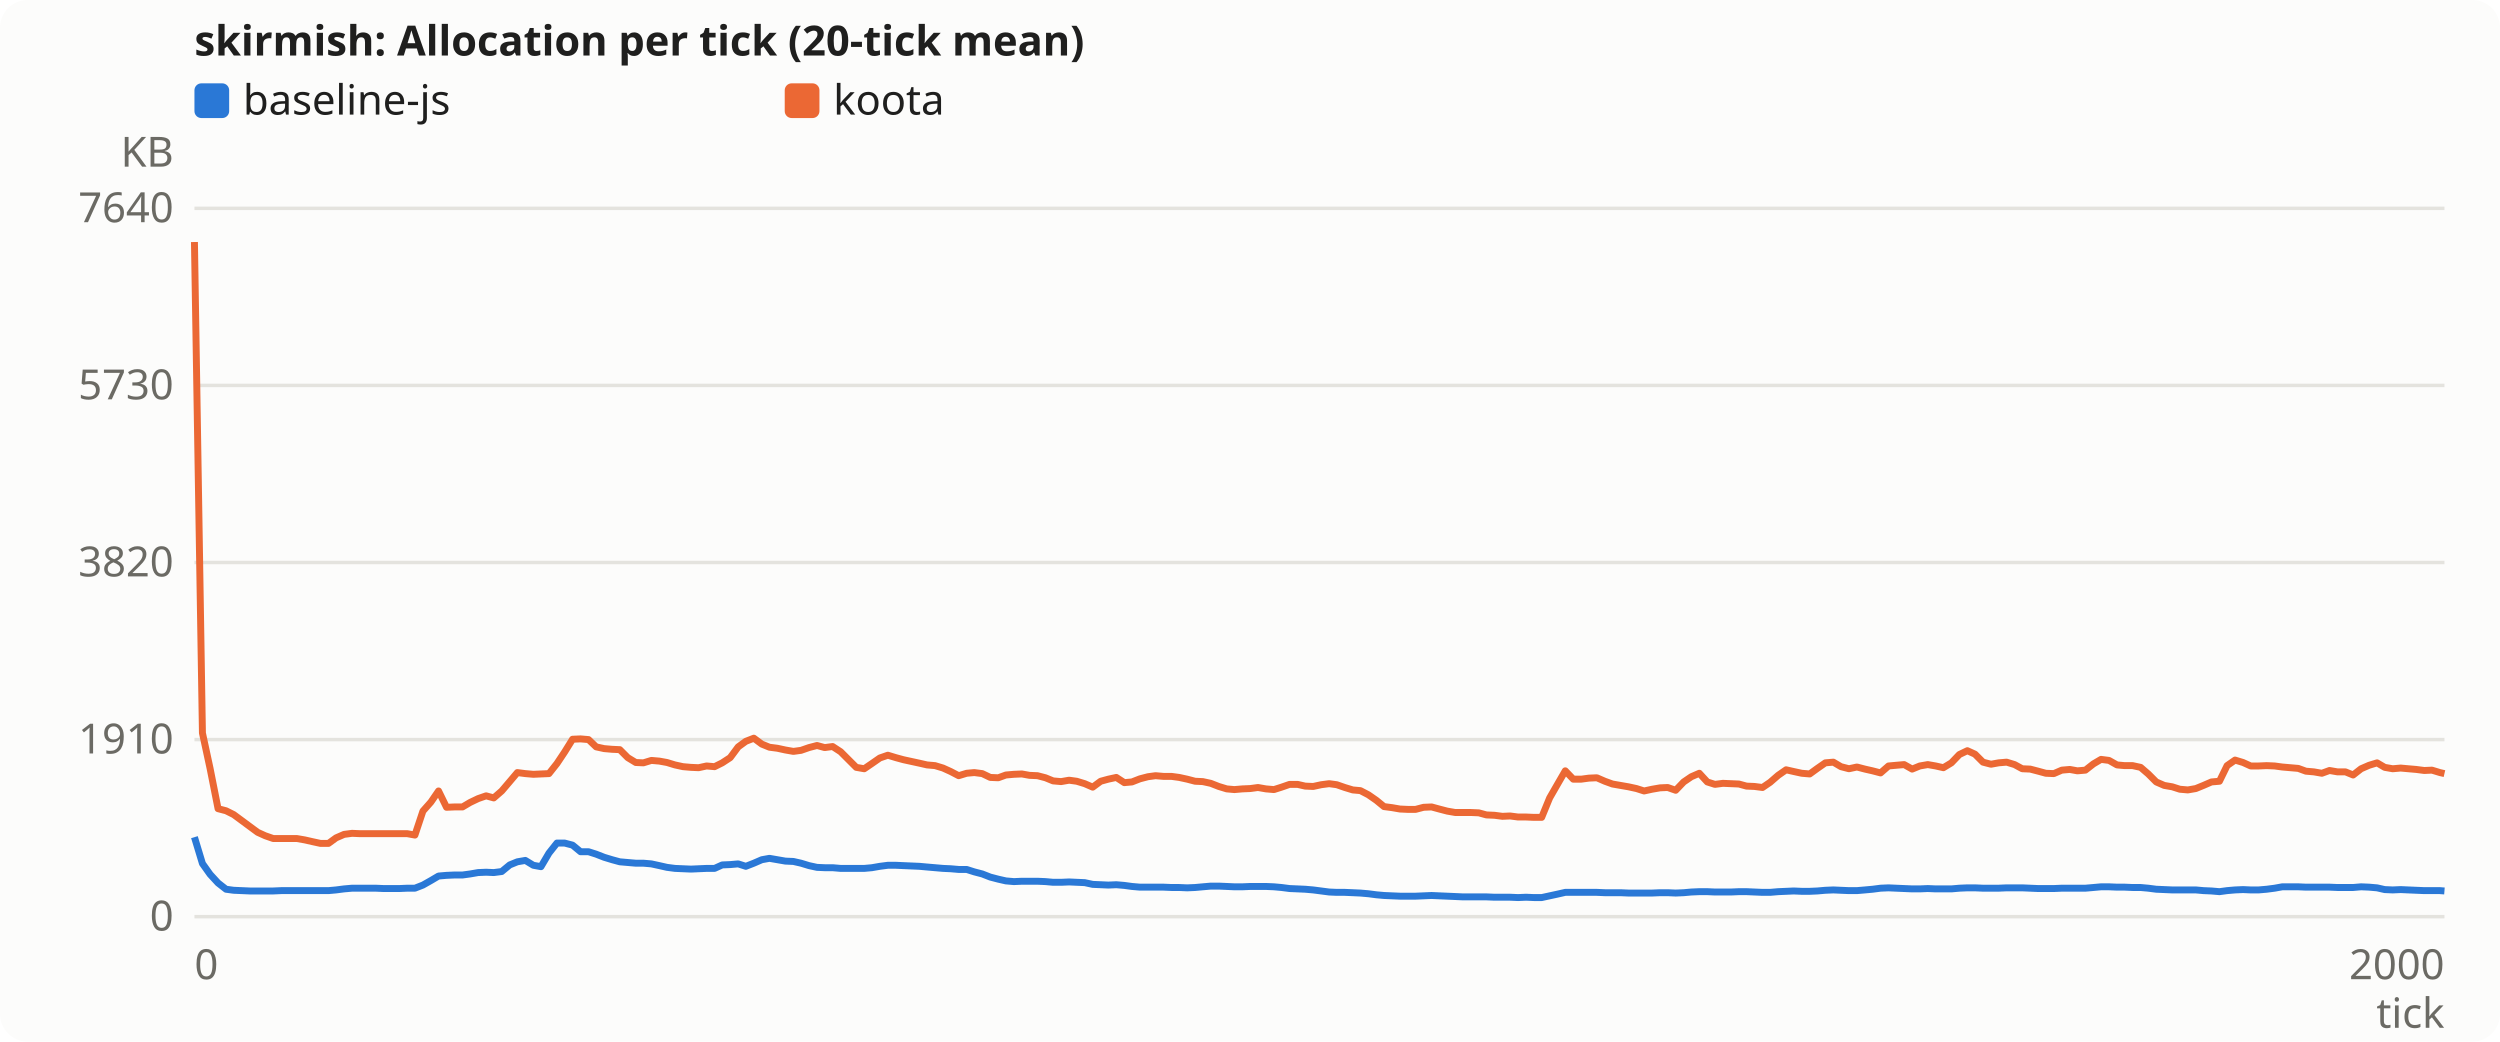
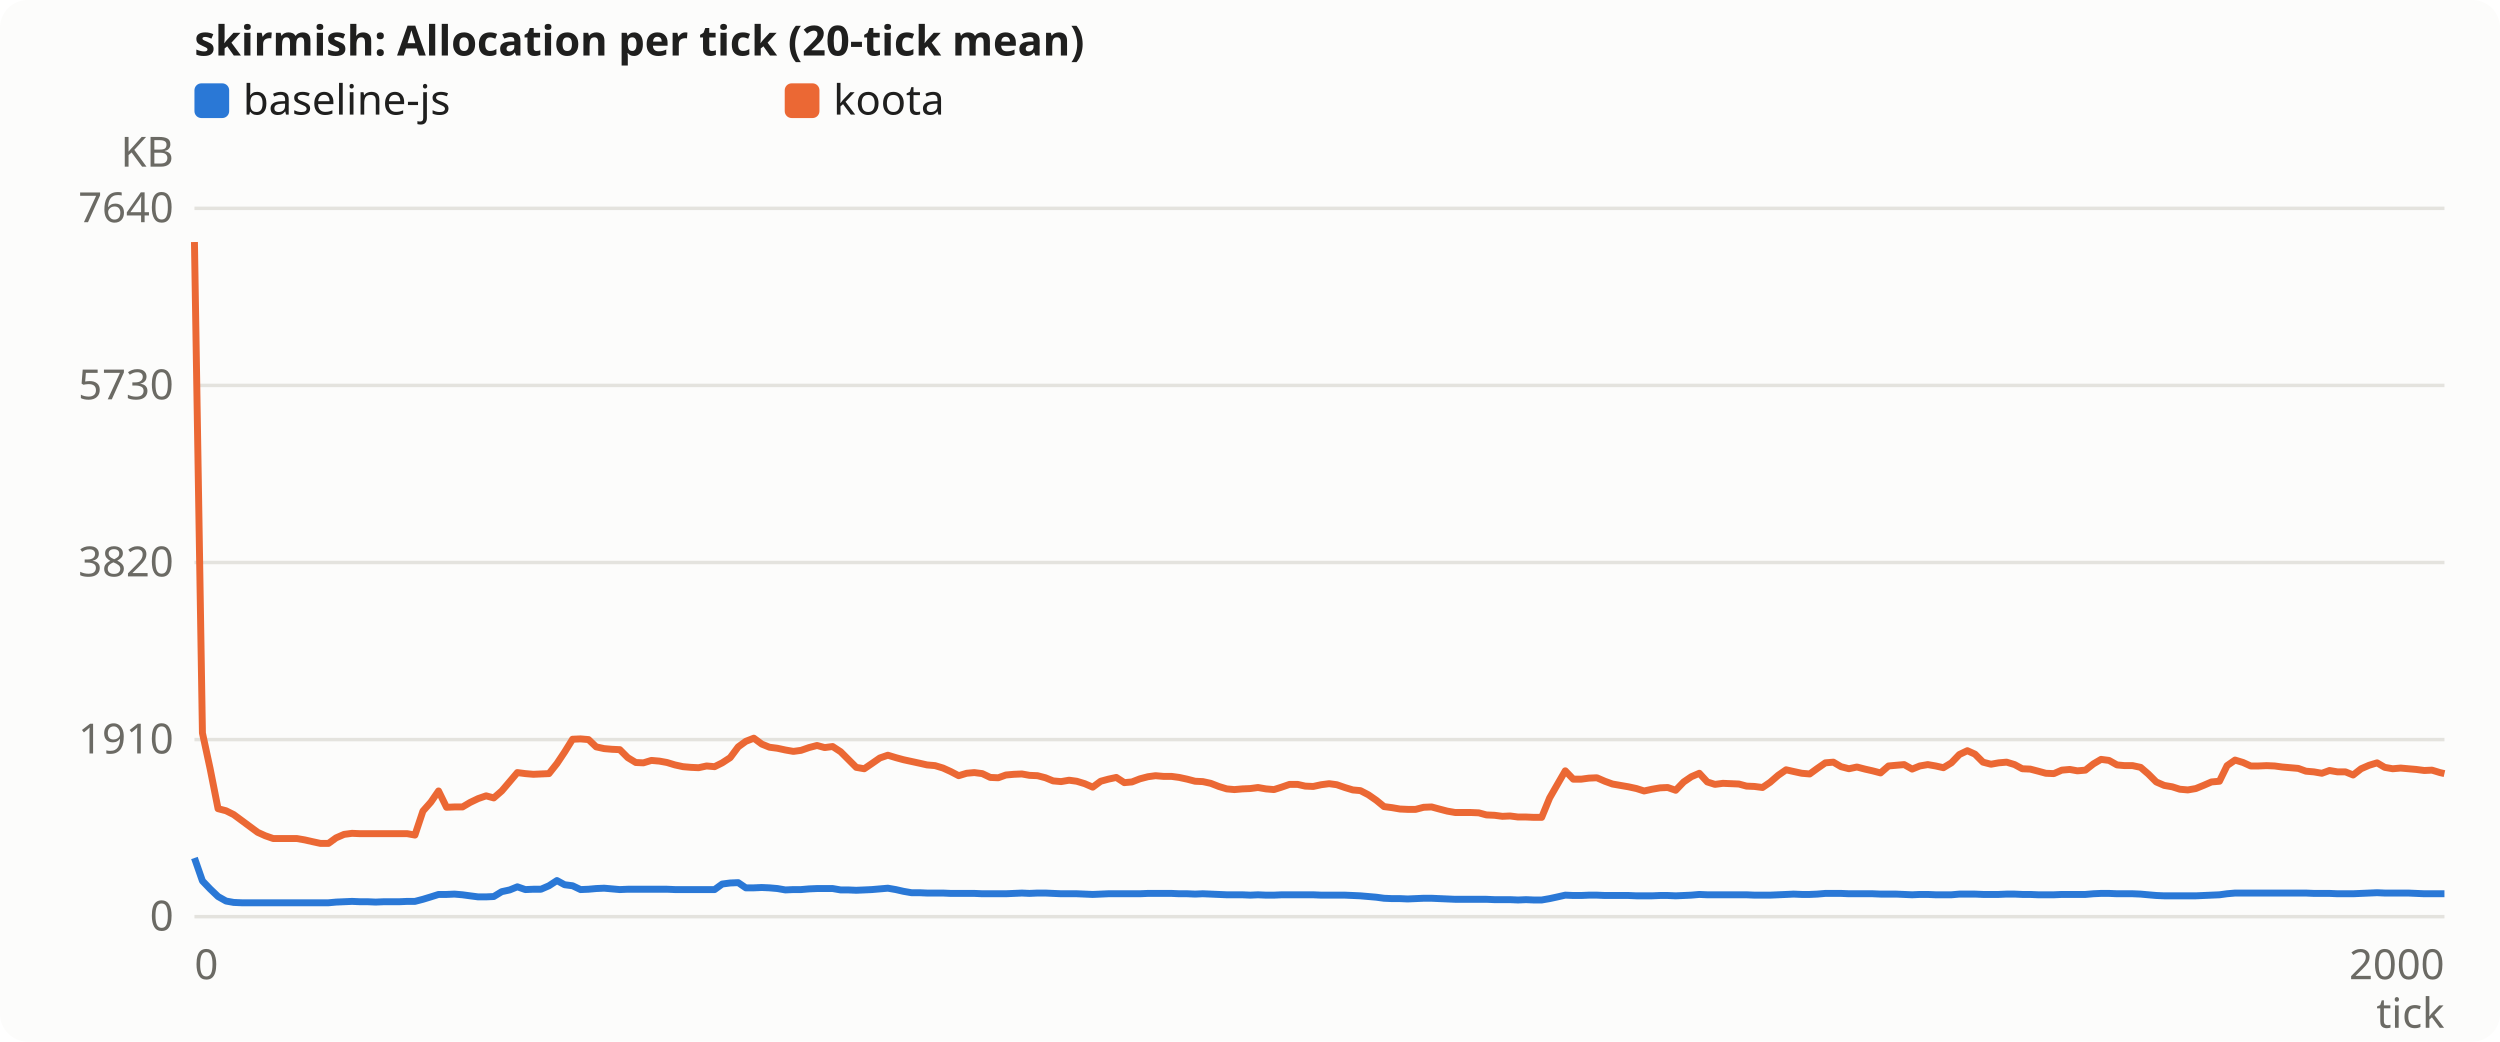
<svg xmlns="http://www.w3.org/2000/svg" viewBox="0 0 720 300" font-family="system-ui,sans-serif" font-size="12">
  <style>.bg{fill:#fcfcfb}.g{stroke:#e4e3de;stroke-width:1}.p{fill:#1f1f1e}.m{fill:#6b6a64}.s0{stroke:#2a78d6}.f0{fill:#2a78d6}.s1{stroke:#eb6834}.f1{fill:#eb6834}.s2{stroke:#1baf7a}.f2{fill:#1baf7a}.s3{stroke:#eda100}.f3{fill:#eda100}.s4{stroke:#e87ba4}.f4{fill:#e87ba4}.s5{stroke:#008300}.f5{fill:#008300}
@media (prefers-color-scheme: dark){.bg{fill:#1a1a19}.g{stroke:#33332f}.p{fill:#f0efec}.m{fill:#a3a29a}.s0{stroke:#3987e5}.f0{fill:#3987e5}.s1{stroke:#d95926}.f1{fill:#d95926}.s2{stroke:#199e70}.f2{fill:#199e70}.s3{stroke:#c98500}.f3{fill:#c98500}.s4{stroke:#d55181}.f4{fill:#d55181}.s5{stroke:#008300}.f5{fill:#008300}}</style>
  <rect class="bg" width="720" height="300" rx="8" />
  <text class="p" x="56" y="16" font-weight="600">skirmish: Allocation per tick (20-tick mean)</text>
  <line class="g" x1="56" x2="704" y1="264" y2="264" />
  <text class="m" x="50" y="268" text-anchor="end">0</text>
  <line class="g" x1="56" x2="704" y1="213" y2="213" />
  <text class="m" x="50" y="217" text-anchor="end">1910</text>
  <line class="g" x1="56" x2="704" y1="162" y2="162" />
  <text class="m" x="50" y="166" text-anchor="end">3820</text>
  <line class="g" x1="56" x2="704" y1="111" y2="111" />
  <text class="m" x="50" y="115" text-anchor="end">5730</text>
  <line class="g" x1="56" x2="704" y1="60" y2="60" />
  <text class="m" x="50" y="64" text-anchor="end">7640</text>
  <text class="m" x="704" y="296" text-anchor="end">tick</text>
  <text class="m" x="50" y="48" text-anchor="end">KB</text>
  <text class="m" x="56" y="282">0</text>
  <text class="m" x="704" y="282" text-anchor="end">2000</text>
-   <polyline class="s0" fill="none" stroke-width="2" stroke-linejoin="round" points="56.0,241.1 58.3,248.7 60.5,251.8 62.8,254.3 65.1,256.1 67.3,256.4 69.6,256.5 71.9,256.6 74.2,256.6 76.4,256.6 78.7,256.6 81.0,256.5 83.2,256.5 85.5,256.5 87.8,256.5 90.0,256.5 92.3,256.5 94.6,256.5 96.8,256.3 99.1,256.0 101.4,255.8 103.7,255.8 105.9,255.8 108.2,255.8 110.5,255.9 112.7,255.9 115.0,255.9 117.3,255.8 119.5,255.8 121.8,254.9 124.1,253.6 126.3,252.3 128.6,252.1 130.9,252.0 133.2,252.0 135.4,251.7 137.7,251.3 140.0,251.2 142.2,251.3 144.5,251.0 146.8,249.1 149.0,248.2 151.3,247.8 153.6,249.2 155.8,249.6 158.1,245.7 160.4,242.8 162.6,242.8 164.9,243.4 167.2,245.3 169.5,245.3 171.7,246.0 174.0,246.9 176.3,247.6 178.5,248.2 180.8,248.4 183.1,248.6 185.3,248.6 187.6,248.8 189.9,249.3 192.1,249.8 194.4,250.1 196.7,250.2 199.0,250.3 201.2,250.2 203.5,250.1 205.8,250.1 208.0,249.1 210.3,249.0 212.6,248.8 214.8,249.5 217.1,248.6 219.4,247.6 221.6,247.2 223.9,247.6 226.2,248.0 228.5,248.1 230.7,248.6 233.0,249.3 235.3,249.8 237.5,249.9 239.8,249.9 242.1,250.1 244.3,250.1 246.6,250.1 248.9,250.1 251.1,249.9 253.4,249.5 255.7,249.2 258.0,249.2 260.2,249.3 262.5,249.4 264.8,249.5 267.0,249.7 269.3,249.9 271.6,250.1 273.8,250.2 276.1,250.4 278.4,250.4 280.6,251.1 282.9,251.7 285.2,252.6 287.5,253.2 289.7,253.7 292.0,253.9 294.3,253.8 296.5,253.8 298.8,253.8 301.1,253.9 303.3,254.1 305.6,254.1 307.9,254.0 310.1,254.1 312.4,254.2 314.7,254.7 317.0,254.8 319.2,254.9 321.5,254.8 323.8,255.0 326.0,255.3 328.3,255.5 330.6,255.5 332.8,255.5 335.1,255.5 337.4,255.6 339.6,255.6 341.9,255.7 344.2,255.6 346.4,255.4 348.7,255.2 351.0,255.2 353.3,255.3 355.5,255.4 357.8,255.4 360.1,255.3 362.3,255.3 364.6,255.3 366.9,255.4 369.1,255.6 371.4,255.9 373.7,256.0 375.9,256.1 378.2,256.3 380.5,256.6 382.8,256.9 385.0,257.0 387.3,257.0 389.6,257.1 391.8,257.2 394.1,257.4 396.4,257.7 398.6,257.9 400.9,258.0 403.2,258.1 405.4,258.1 407.7,258.1 410.0,258.0 412.3,257.9 414.5,258.0 416.8,258.1 419.1,258.2 421.3,258.3 423.6,258.3 425.9,258.3 428.1,258.3 430.4,258.4 432.7,258.4 434.9,258.4 437.2,258.5 439.5,258.4 441.8,258.5 444.0,258.5 446.3,258.0 448.6,257.5 450.8,257.0 453.1,257.0 455.4,257.0 457.6,257.0 459.9,257.0 462.2,257.1 464.4,257.1 466.7,257.1 469.0,257.2 471.3,257.2 473.5,257.2 475.8,257.2 478.1,257.1 480.3,257.1 482.6,257.2 484.9,257.1 487.1,256.9 489.4,256.8 491.7,256.8 493.9,256.9 496.2,256.9 498.5,256.9 500.8,256.8 503.0,256.8 505.3,256.9 507.6,257.0 509.8,257.0 512.1,256.8 514.4,256.7 516.6,256.6 518.9,256.7 521.2,256.7 523.4,256.6 525.7,256.4 528.0,256.3 530.2,256.4 532.5,256.5 534.8,256.5 537.1,256.3 539.3,256.1 541.6,255.8 543.9,255.7 546.1,255.8 548.4,255.9 550.7,256.0 552.9,256.0 555.2,255.9 557.5,256.0 559.7,256.0 562.0,256.0 564.3,255.8 566.6,255.7 568.8,255.7 571.1,255.8 573.4,255.8 575.6,255.8 577.9,255.7 580.2,255.7 582.4,255.7 584.7,255.8 587.0,255.9 589.2,255.9 591.5,255.9 593.8,255.8 596.1,255.8 598.3,255.8 600.6,255.8 602.9,255.6 605.1,255.4 607.4,255.4 609.7,255.5 611.9,255.5 614.2,255.6 616.5,255.6 618.7,255.8 621.0,256.1 623.3,256.2 625.6,256.3 627.8,256.3 630.1,256.3 632.4,256.3 634.6,256.5 636.9,256.6 639.2,256.8 641.4,256.5 643.7,256.3 646.0,256.2 648.2,256.3 650.5,256.3 652.8,256.1 655.1,255.8 657.3,255.4 659.6,255.4 661.9,255.4 664.1,255.5 666.4,255.5 668.7,255.5 670.9,255.5 673.2,255.6 675.5,255.6 677.7,255.6 680.0,255.4 682.3,255.5 684.6,255.7 686.8,256.2 689.1,256.3 691.4,256.2 693.6,256.3 695.9,256.4 698.2,256.5 700.4,256.5 702.7,256.5 704.0,256.6" />
+   <polyline class="s0" fill="none" stroke-width="2" stroke-linejoin="round" points="56.0,247.1 58.3,253.7 60.5,256.0 62.8,258.2 65.1,259.5 67.3,259.9 69.6,260.0 71.9,260.0 74.2,260.0 76.4,260.0 78.7,260.0 81.0,260.0 83.2,260.0 85.5,260.0 87.8,260.0 90.0,260.0 92.3,260.0 94.6,260.0 96.8,259.8 99.1,259.7 101.4,259.6 103.7,259.7 105.9,259.7 108.2,259.8 110.5,259.7 112.7,259.7 115.0,259.7 117.3,259.6 119.5,259.6 121.8,259.0 124.1,258.3 126.3,257.6 128.6,257.6 130.9,257.5 133.2,257.7 135.4,258.0 137.7,258.3 140.0,258.3 142.2,258.2 144.5,256.8 146.8,256.3 149.0,255.4 151.3,256.2 153.6,256.1 155.8,256.1 158.1,255.1 160.4,253.6 162.6,254.8 164.9,255.1 167.2,256.2 169.5,256.1 171.7,255.9 174.0,255.8 176.3,256.0 178.5,256.2 180.8,256.1 183.1,256.1 185.3,256.1 187.6,256.1 189.9,256.1 192.1,256.1 194.4,256.2 196.7,256.2 199.0,256.2 201.2,256.2 203.5,256.2 205.8,256.2 208.0,254.6 210.3,254.3 212.6,254.2 214.8,255.7 217.1,255.7 219.4,255.6 221.6,255.7 223.9,255.9 226.2,256.3 228.5,256.2 230.7,256.2 233.0,256.0 235.3,255.9 237.5,255.9 239.8,255.9 242.1,256.3 244.3,256.3 246.6,256.4 248.9,256.3 251.1,256.2 253.4,256.0 255.7,255.8 258.0,256.2 260.2,256.7 262.5,257.1 264.8,257.1 267.0,257.2 269.3,257.2 271.6,257.2 273.8,257.3 276.1,257.3 278.4,257.3 280.6,257.3 282.9,257.4 285.2,257.4 287.5,257.4 289.7,257.4 292.0,257.3 294.3,257.2 296.5,257.3 298.8,257.2 301.1,257.2 303.3,257.3 305.6,257.4 307.9,257.4 310.1,257.4 312.4,257.5 314.7,257.6 317.0,257.5 319.2,257.4 321.5,257.4 323.8,257.4 326.0,257.4 328.3,257.4 330.6,257.3 332.8,257.3 335.1,257.3 337.4,257.3 339.6,257.4 341.9,257.4 344.2,257.5 346.4,257.4 348.7,257.5 351.0,257.6 353.3,257.7 355.5,257.7 357.8,257.7 360.1,257.8 362.3,257.7 364.6,257.8 366.9,257.8 369.1,257.7 371.4,257.7 373.7,257.7 375.9,257.7 378.2,257.7 380.5,257.8 382.8,257.8 385.0,257.8 387.3,257.8 389.6,257.9 391.8,258.0 394.1,258.2 396.4,258.4 398.6,258.7 400.9,258.8 403.2,258.8 405.4,258.9 407.7,258.8 410.0,258.7 412.3,258.7 414.5,258.8 416.8,258.9 419.1,259.0 421.3,259.0 423.6,259.0 425.9,259.0 428.1,259.0 430.4,259.1 432.7,259.1 434.9,259.1 437.2,259.2 439.5,259.1 441.8,259.2 444.0,259.2 446.3,258.8 448.6,258.3 450.8,257.8 453.1,257.9 455.4,257.9 457.6,257.8 459.9,257.8 462.2,257.9 464.4,257.9 466.7,257.9 469.0,257.9 471.3,258.0 473.5,258.0 475.8,258.0 478.1,257.9 480.3,257.9 482.6,258.0 484.9,257.9 487.1,257.8 489.4,257.6 491.7,257.7 493.9,257.7 496.2,257.7 498.5,257.7 500.8,257.7 503.0,257.7 505.3,257.8 507.6,257.8 509.8,257.8 512.1,257.7 514.4,257.6 516.6,257.5 518.9,257.6 521.2,257.6 523.4,257.5 525.7,257.3 528.0,257.3 530.2,257.3 532.5,257.4 534.8,257.4 537.1,257.4 539.3,257.4 541.6,257.5 543.9,257.5 546.1,257.5 548.4,257.6 550.7,257.7 552.9,257.6 555.2,257.6 557.5,257.7 559.7,257.7 562.0,257.7 564.3,257.5 566.6,257.5 568.8,257.5 571.1,257.6 573.4,257.6 575.6,257.6 577.9,257.5 580.2,257.5 582.4,257.6 584.7,257.6 587.0,257.7 589.2,257.7 591.5,257.7 593.8,257.6 596.1,257.6 598.3,257.6 600.6,257.6 602.9,257.4 605.1,257.3 607.4,257.3 609.7,257.4 611.9,257.4 614.2,257.4 616.5,257.5 618.7,257.7 621.0,257.9 623.3,258.0 625.6,258.0 627.8,258.0 630.1,258.0 632.4,258.0 634.6,257.9 636.9,257.8 639.2,257.7 641.4,257.4 643.7,257.2 646.0,257.2 648.2,257.2 650.5,257.2 652.8,257.2 655.1,257.2 657.3,257.2 659.6,257.2 661.9,257.2 664.1,257.2 666.4,257.3 668.7,257.3 670.9,257.3 673.2,257.4 675.5,257.4 677.7,257.4 680.0,257.3 682.3,257.2 684.6,257.1 686.8,257.2 689.1,257.2 691.4,257.2 693.6,257.2 695.9,257.3 698.2,257.4 700.4,257.4 702.7,257.4 704.0,257.4" />
  <polyline class="s1" fill="none" stroke-width="2" stroke-linejoin="round" points="56.0,69.7 58.3,211.1 60.5,221.3 62.8,232.9 65.1,233.5 67.3,234.6 69.6,236.3 71.9,238.0 74.2,239.7 76.4,240.7 78.7,241.5 81.0,241.5 83.2,241.5 85.5,241.5 87.8,241.9 90.0,242.4 92.3,242.9 94.6,242.9 96.8,241.3 99.1,240.3 101.4,240.0 103.7,240.1 105.9,240.1 108.2,240.1 110.5,240.1 112.7,240.1 115.0,240.1 117.3,240.1 119.5,240.5 121.8,233.6 124.1,231.0 126.3,227.8 128.6,232.5 130.9,232.4 133.2,232.4 135.4,231.1 137.7,230.0 140.0,229.2 142.2,229.8 144.5,227.8 146.8,225.1 149.0,222.5 151.3,222.8 153.6,223.0 155.8,222.9 158.1,222.8 160.4,219.9 162.6,216.6 164.9,212.9 167.2,212.8 169.5,213.0 171.7,215.1 174.0,215.6 176.3,215.8 178.5,215.9 180.8,218.2 183.1,219.6 185.3,219.7 187.6,219.0 189.9,219.2 192.1,219.6 194.4,220.3 196.7,220.8 199.0,221.0 201.2,221.1 203.5,220.6 205.8,220.8 208.0,219.7 210.3,218.2 212.6,215.1 214.8,213.5 217.1,212.6 219.4,214.3 221.6,215.2 223.9,215.5 226.2,216.0 228.5,216.4 230.7,216.1 233.0,215.3 235.3,214.7 237.5,215.3 239.8,215.0 242.1,216.5 244.3,218.7 246.6,221.0 248.9,221.4 251.1,219.9 253.4,218.3 255.7,217.5 258.0,218.2 260.2,218.8 262.5,219.3 264.8,219.8 267.0,220.3 269.3,220.5 271.6,221.2 273.8,222.2 276.1,223.4 278.4,222.7 280.6,222.5 282.9,222.8 285.2,223.9 287.5,224.0 289.7,223.2 292.0,223.0 294.3,222.9 296.5,223.3 298.8,223.4 301.1,224.0 303.3,224.9 305.6,225.1 307.9,224.7 310.1,225.0 312.4,225.7 314.7,226.7 317.0,225.0 319.2,224.4 321.5,223.9 323.8,225.4 326.0,225.2 328.3,224.3 330.6,223.7 332.8,223.4 335.1,223.6 337.4,223.6 339.6,223.9 341.9,224.4 344.2,225.0 346.4,225.1 348.7,225.6 351.0,226.5 353.3,227.2 355.5,227.4 357.8,227.2 360.1,227.1 362.3,226.8 364.6,227.2 366.9,227.4 369.1,226.7 371.4,225.9 373.7,225.9 375.9,226.4 378.2,226.5 380.5,226.0 382.8,225.7 385.0,226.0 387.3,226.8 389.6,227.5 391.8,227.7 394.1,228.9 396.4,230.5 398.6,232.3 400.9,232.6 403.2,233.0 405.4,233.1 407.7,233.1 410.0,232.5 412.3,232.4 414.5,233.0 416.8,233.6 419.1,234.0 421.3,234.0 423.6,234.0 425.9,234.1 428.1,234.7 430.4,234.8 432.7,235.1 434.9,235.0 437.2,235.3 439.5,235.3 441.8,235.4 444.0,235.4 446.3,229.8 448.6,225.8 450.8,222.0 453.1,224.4 455.4,224.4 457.6,224.1 459.9,224.0 462.2,225.0 464.4,225.8 466.7,226.2 469.0,226.6 471.3,227.1 473.5,227.8 475.8,227.3 478.1,226.9 480.3,226.8 482.6,227.6 484.9,225.2 487.1,223.7 489.4,222.7 491.7,225.2 493.9,225.9 496.2,225.6 498.5,225.7 500.8,225.8 503.0,226.4 505.3,226.5 507.6,226.8 509.8,225.3 512.1,223.3 514.4,221.7 516.6,222.2 518.9,222.7 521.2,222.9 523.4,221.3 525.7,219.7 528.0,219.5 530.2,220.8 532.5,221.4 534.8,220.9 537.1,221.5 539.3,222.0 541.6,222.6 543.9,220.6 546.1,220.4 548.4,220.2 550.7,221.5 552.9,220.6 555.2,220.2 557.5,220.6 559.7,221.1 562.0,219.7 564.3,217.3 566.6,216.2 568.8,217.2 571.1,219.5 573.4,220.1 575.6,219.7 577.9,219.5 580.2,220.2 582.4,221.4 584.7,221.5 587.0,222.1 589.2,222.7 591.5,222.8 593.8,221.8 596.1,221.6 598.3,222.0 600.6,221.8 602.9,220.0 605.1,218.7 607.4,219.0 609.7,220.3 611.9,220.5 614.2,220.5 616.5,221.0 618.7,222.9 621.0,225.2 623.3,226.2 625.6,226.6 627.8,227.3 630.1,227.5 632.4,227.1 634.6,226.2 636.9,225.2 639.2,225.0 641.4,220.5 643.7,218.9 646.0,219.6 648.2,220.6 650.5,220.6 652.8,220.5 655.1,220.6 657.3,220.9 659.6,221.1 661.9,221.3 664.1,222.1 666.4,222.3 668.7,222.7 670.9,221.9 673.2,222.3 675.5,222.3 677.7,223.2 680.0,221.4 682.3,220.4 684.6,219.7 686.8,221.0 689.1,221.4 691.4,221.2 693.6,221.4 695.9,221.6 698.2,221.9 700.4,221.8 702.7,222.5 704.0,222.8" />
  <rect class="f0" x="56" y="24" width="10" height="10" rx="2" />
  <text class="p" x="70" y="33">baseline-js</text>
  <rect class="f1" x="226" y="24" width="10" height="10" rx="2" />
  <text class="p" x="240" y="33">koota</text>
</svg>
